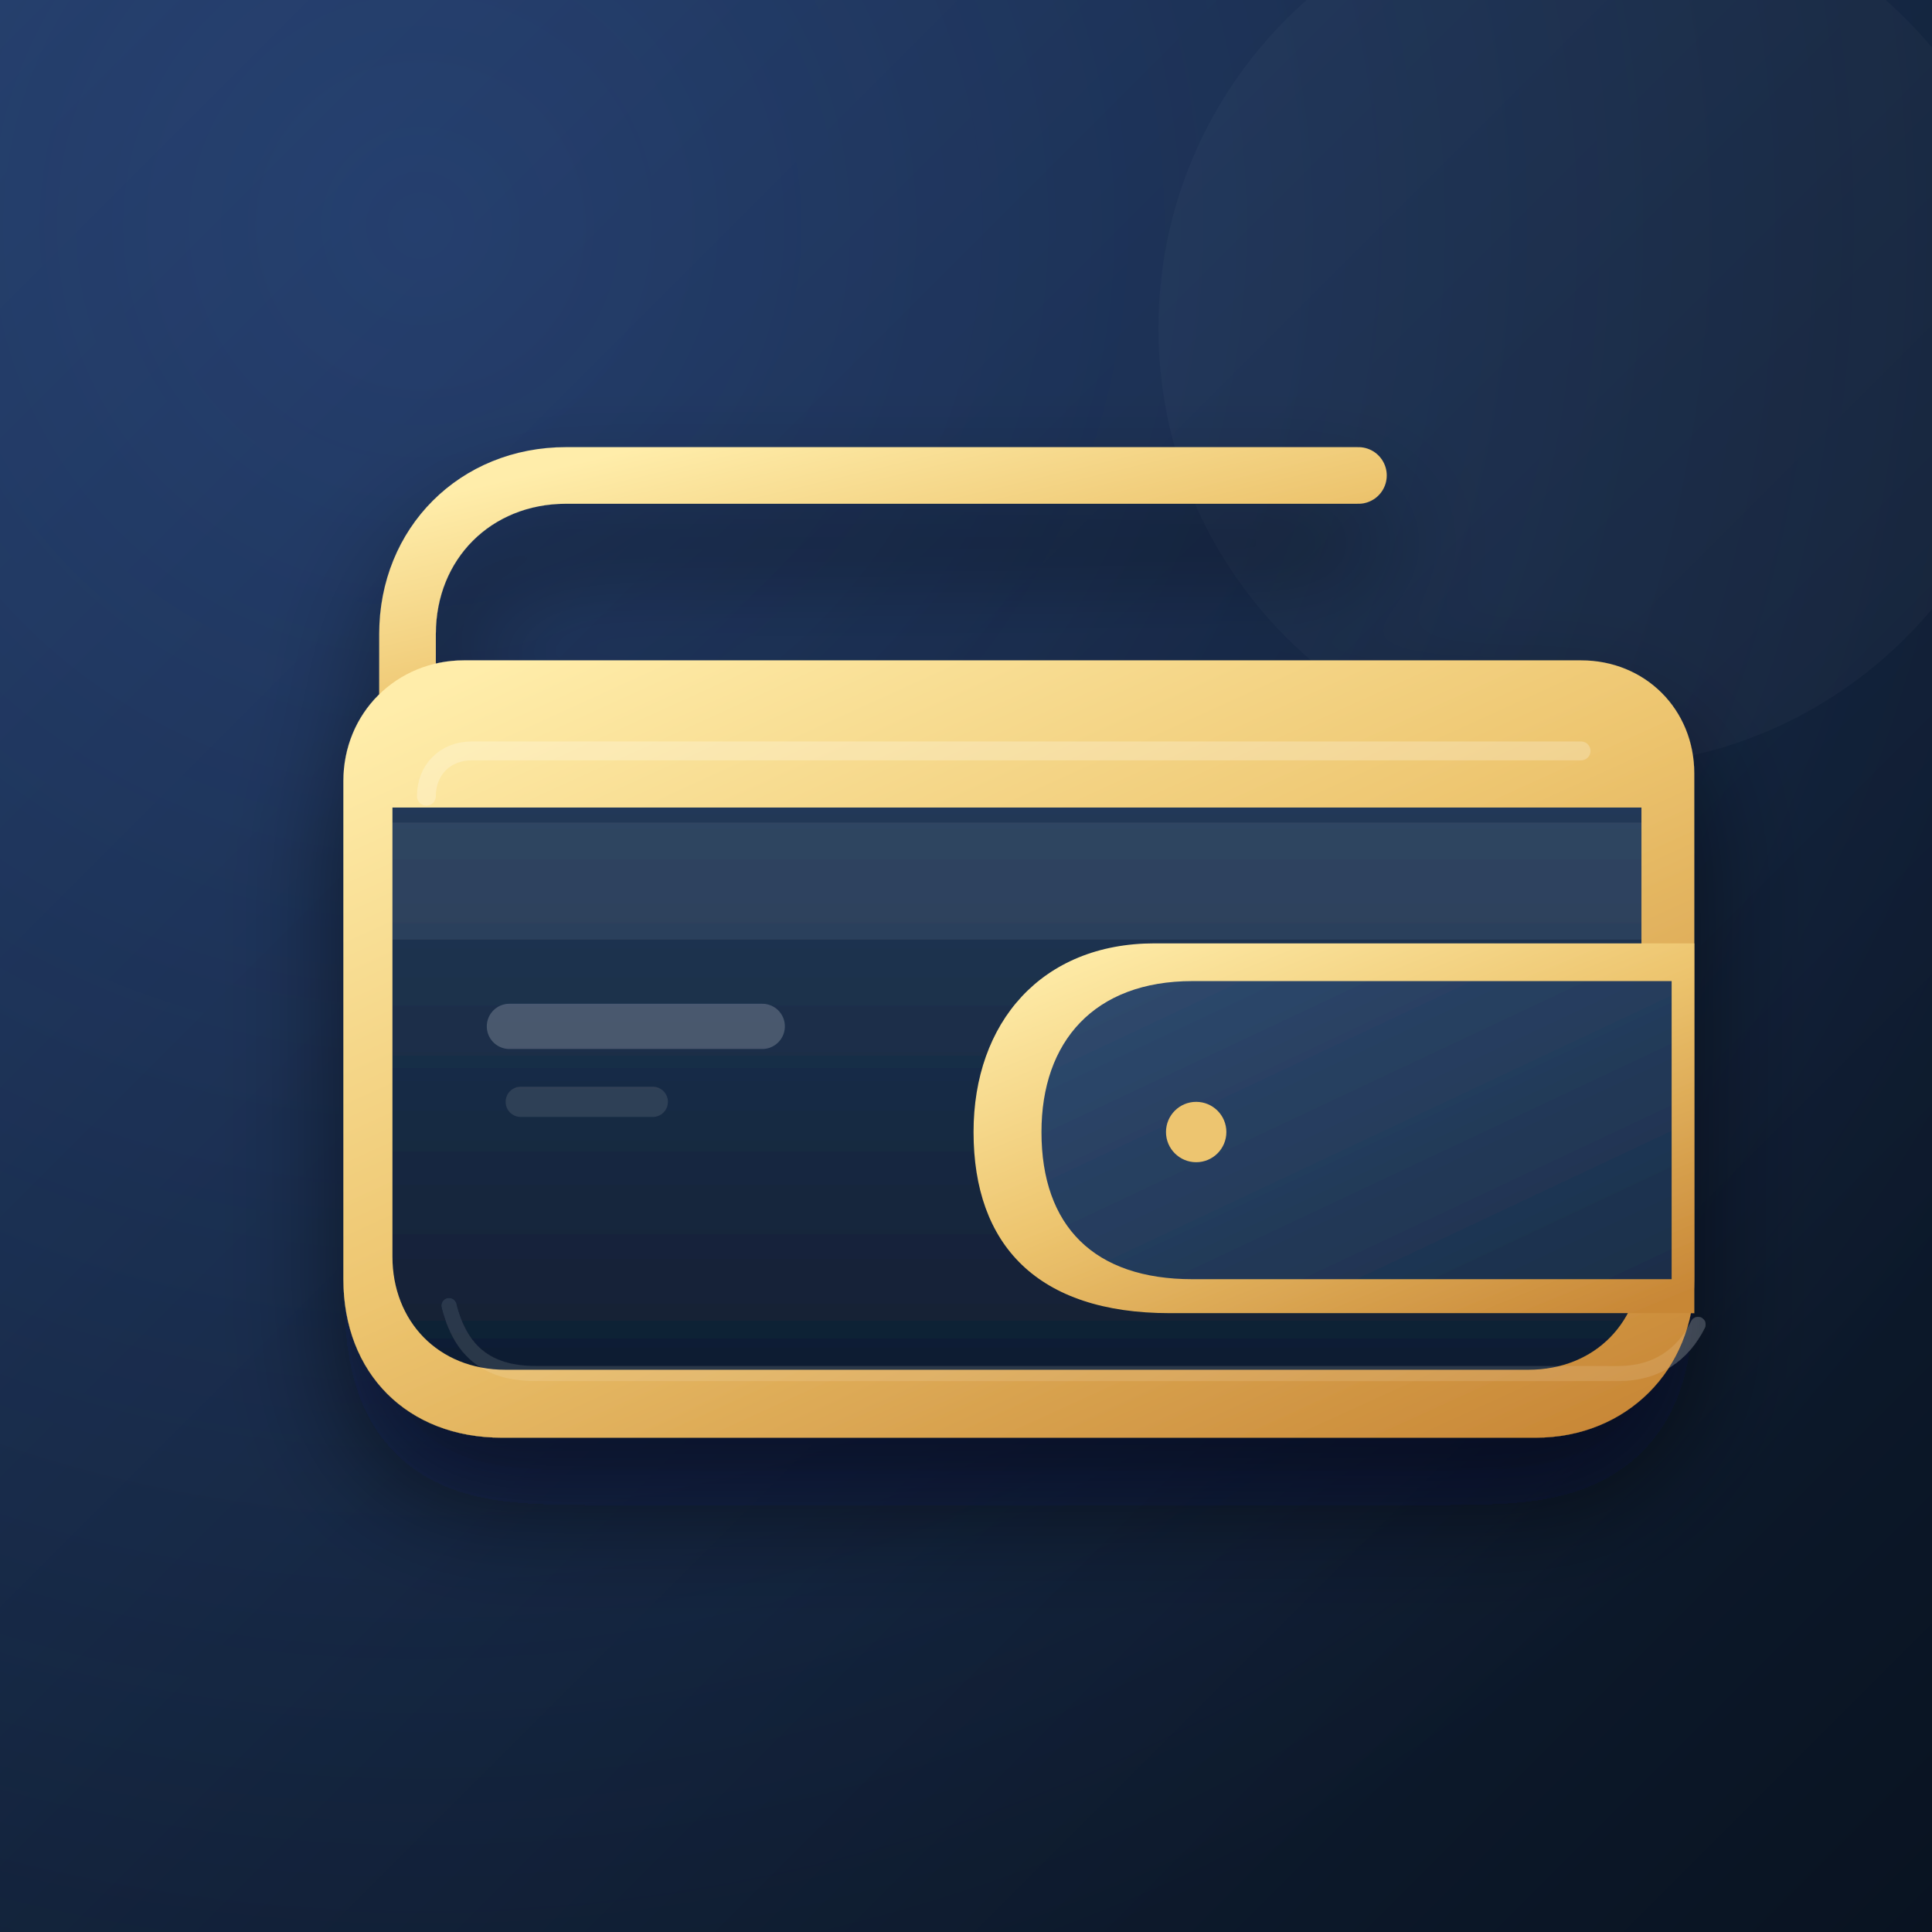
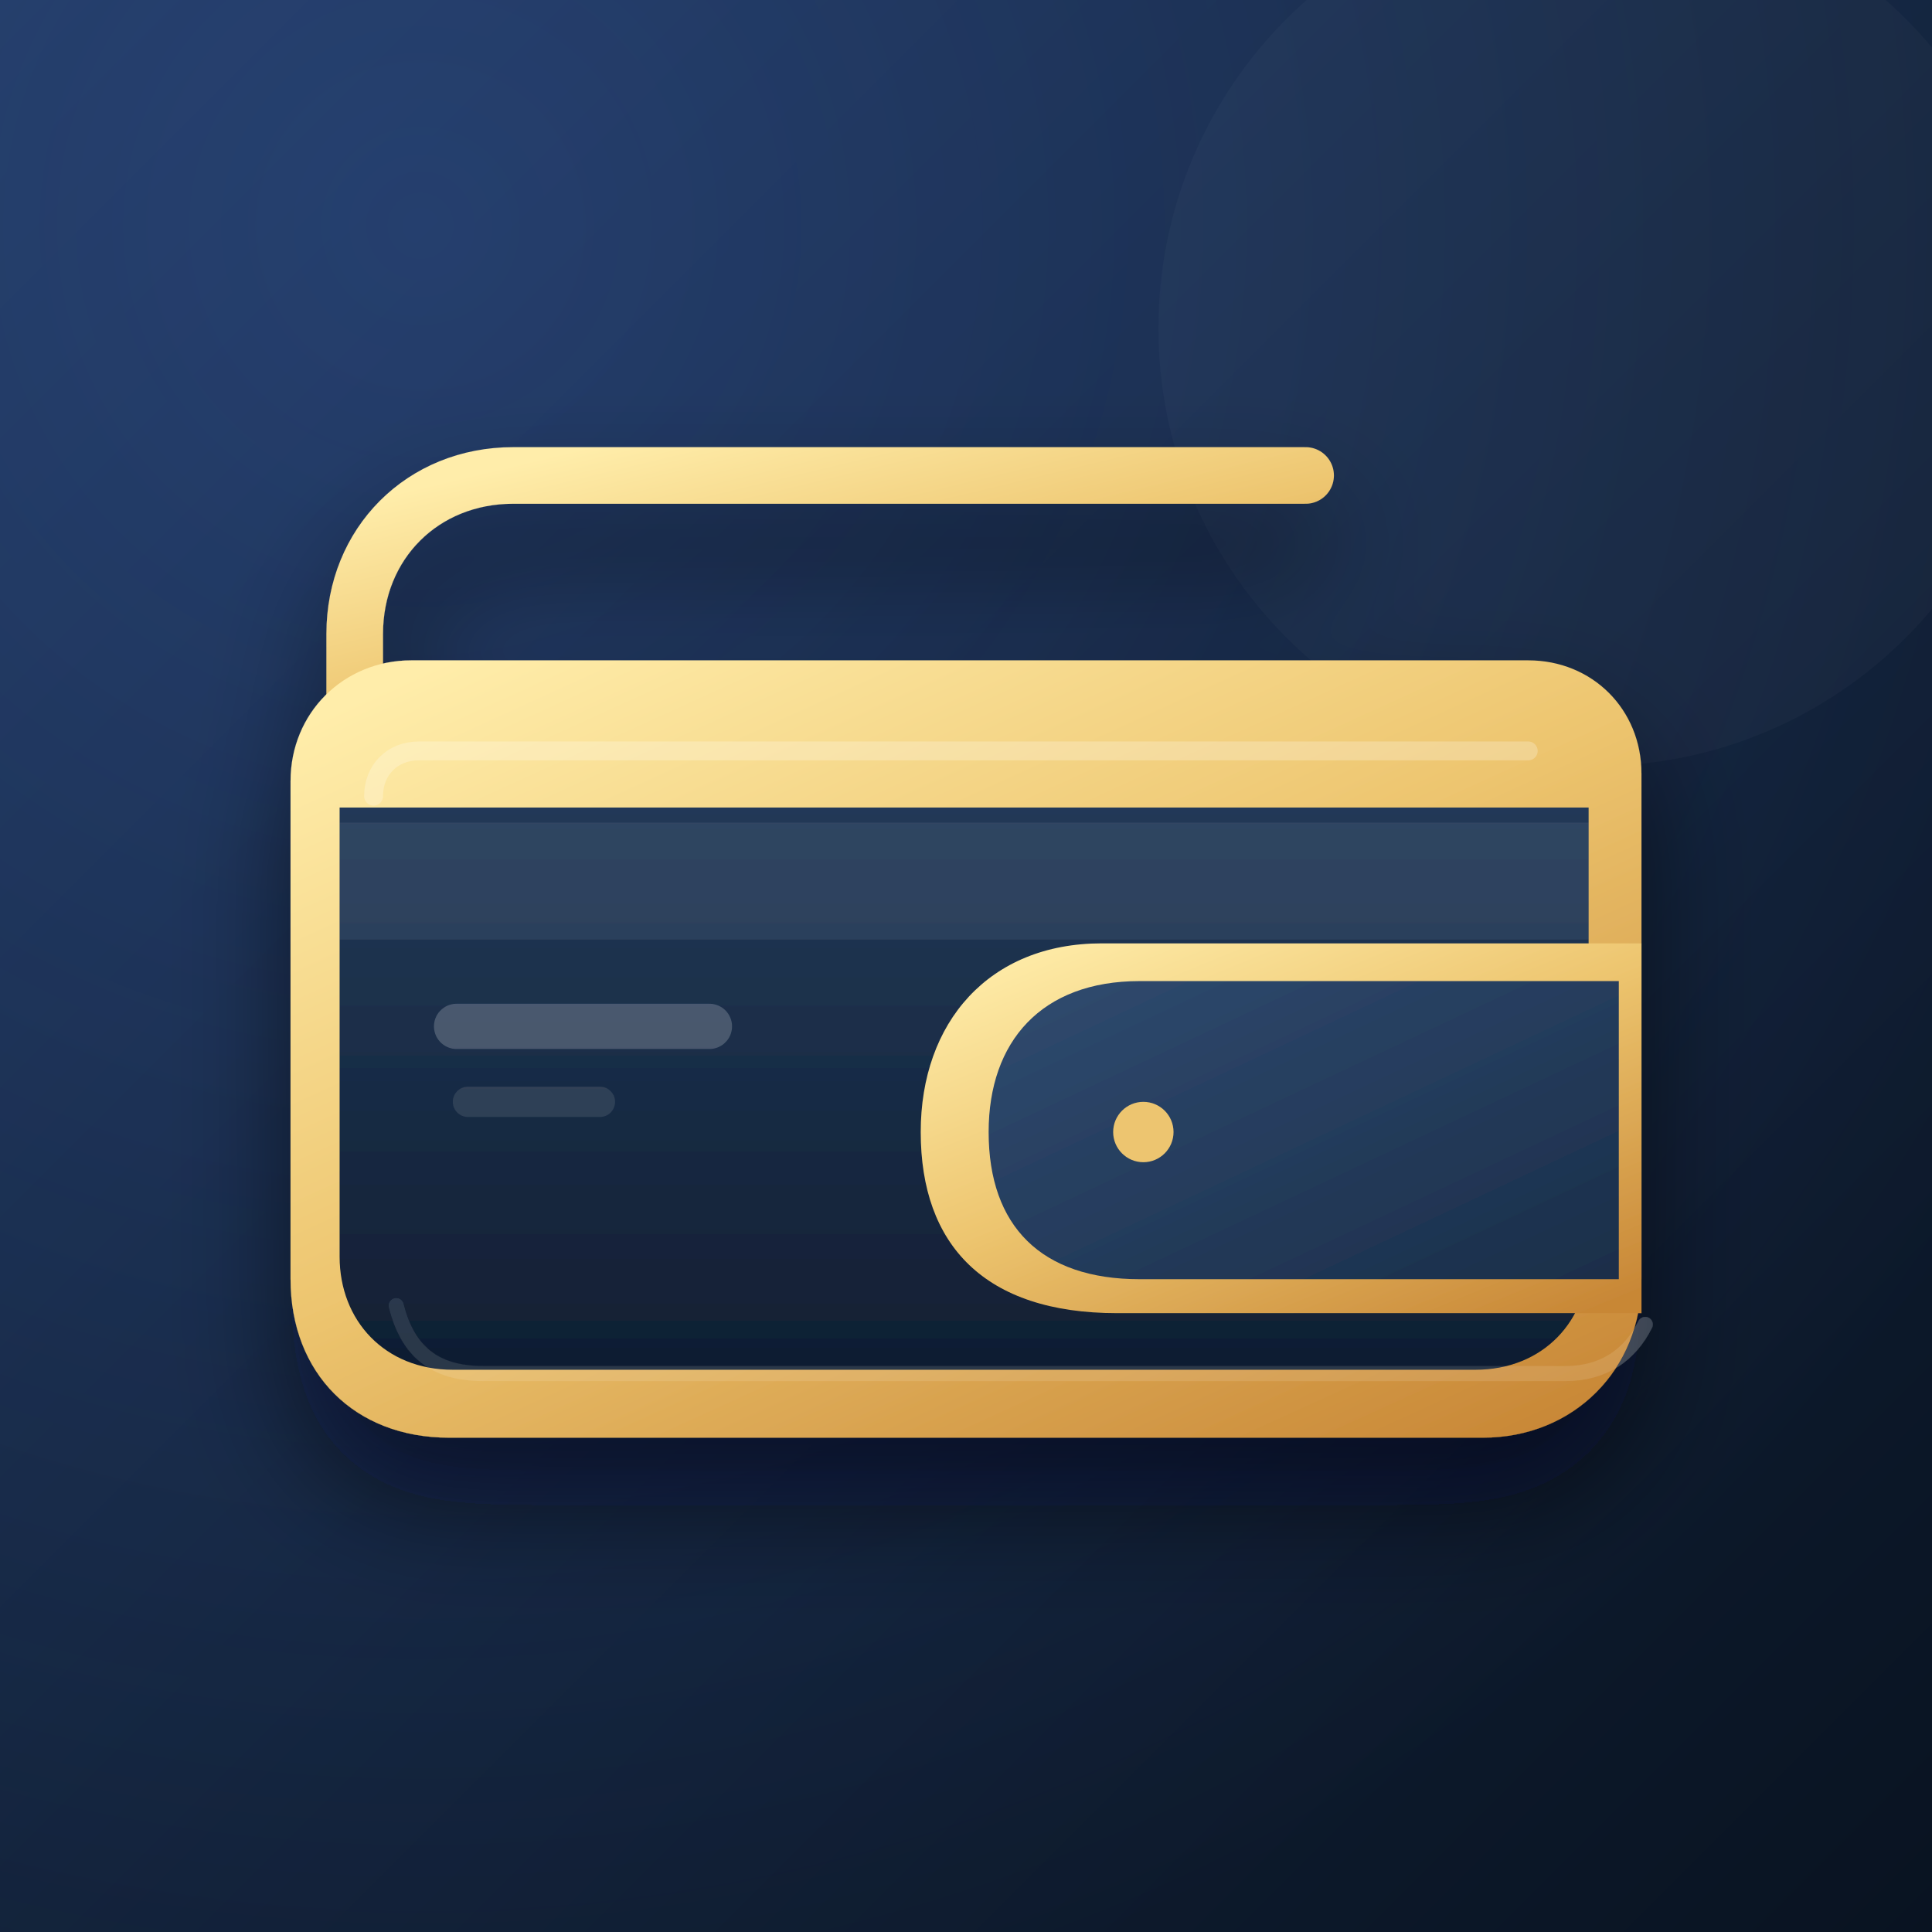
<svg xmlns="http://www.w3.org/2000/svg" viewBox="0 0 512 512" width="512" height="512">
  <defs>
    <linearGradient id="bg" x1="0" y1="0" x2="1" y2="1">
      <stop stop-color="#1b3152" />
      <stop offset="1" stop-color="#091321" />
    </linearGradient>
    <radialGradient id="glow" cx=".22" cy=".12" r=".95">
      <stop stop-color="#5b8cff" stop-opacity=".2" />
      <stop offset="1" stop-color="#5b8cff" stop-opacity="0" />
    </radialGradient>
    <linearGradient id="gold" x1=".12" y1="0" x2=".92" y2="1">
      <stop stop-color="#ffedaa" />
      <stop offset=".46" stop-color="#edc56f" />
      <stop offset="1" stop-color="#c88736" />
    </linearGradient>
    <linearGradient id="leather" x1="0" y1="0" x2="0" y2="1">
      <stop stop-color="#213958" />
      <stop offset="1" stop-color="#101e32" />
    </linearGradient>
    <linearGradient id="flap" x1="0" y1="0" x2="1" y2="1">
      <stop stop-color="#304b70" />
      <stop offset="1" stop-color="#1a2e49" />
    </linearGradient>
    <filter id="shadow" x="-.2" y="-.2" width="1.4" height="1.5">
      <feDropShadow dx="0" dy="18" stdDeviation="15" flood-color="#020711" flood-opacity=".55" />
    </filter>
  </defs>
  <rect width="512" height="512" fill="url(#bg)" />
  <rect width="512" height="512" fill="url(#glow)" />
  <circle cx="423" cy="87" r="116" fill="#fff" opacity=".025" />
-   <g filter="url(#shadow)">
+   <g filter="url(#shadow)" transform="translate(-14 0)">
    <path d="M108 202v-34c0-24 18-42 42-42h210" fill="none" stroke="url(#gold)" stroke-width="15" stroke-linecap="round" />
    <path d="M91 207c0-18 14-32 32-32h296c17 0 30 13 30 30v134c0 24-18 42-42 42H133c-25 0-42-17-42-42V207Z" fill="url(#gold)" />
    <path d="M104 214h331v119c0 17-12 30-30 30H134c-18 0-30-13-30-30V214Z" fill="url(#leather)" />
    <path d="M104 218h331v31H104z" fill="#fff" opacity=".07" />
    <path d="M306 250h143v98H310c-35 0-52-18-52-48 0-29 18-50 48-50Z" fill="url(#gold)" />
    <path d="M316 260h127v79H316c-26 0-40-14-40-39 0-24 14-40 40-40Z" fill="url(#flap)" />
    <circle cx="317" cy="300" r="8" fill="#edc56f" />
    <path d="M135 272h67" stroke="#fff" stroke-opacity=".2" stroke-width="12" stroke-linecap="round" />
    <path d="M138 292h35" stroke="#fff" stroke-opacity=".1" stroke-width="8" stroke-linecap="round" />
    <path d="M113 211c0-7 5-12 12-12h294" fill="none" stroke="#fff" stroke-opacity=".24" stroke-width="5" stroke-linecap="round" />
    <path d="M119 346c3 12 10 18 23 18h287c10 0 17-5 21-13" fill="none" stroke="#fff" stroke-opacity=".11" stroke-width="4" stroke-linecap="round" />
  </g>
</svg>
